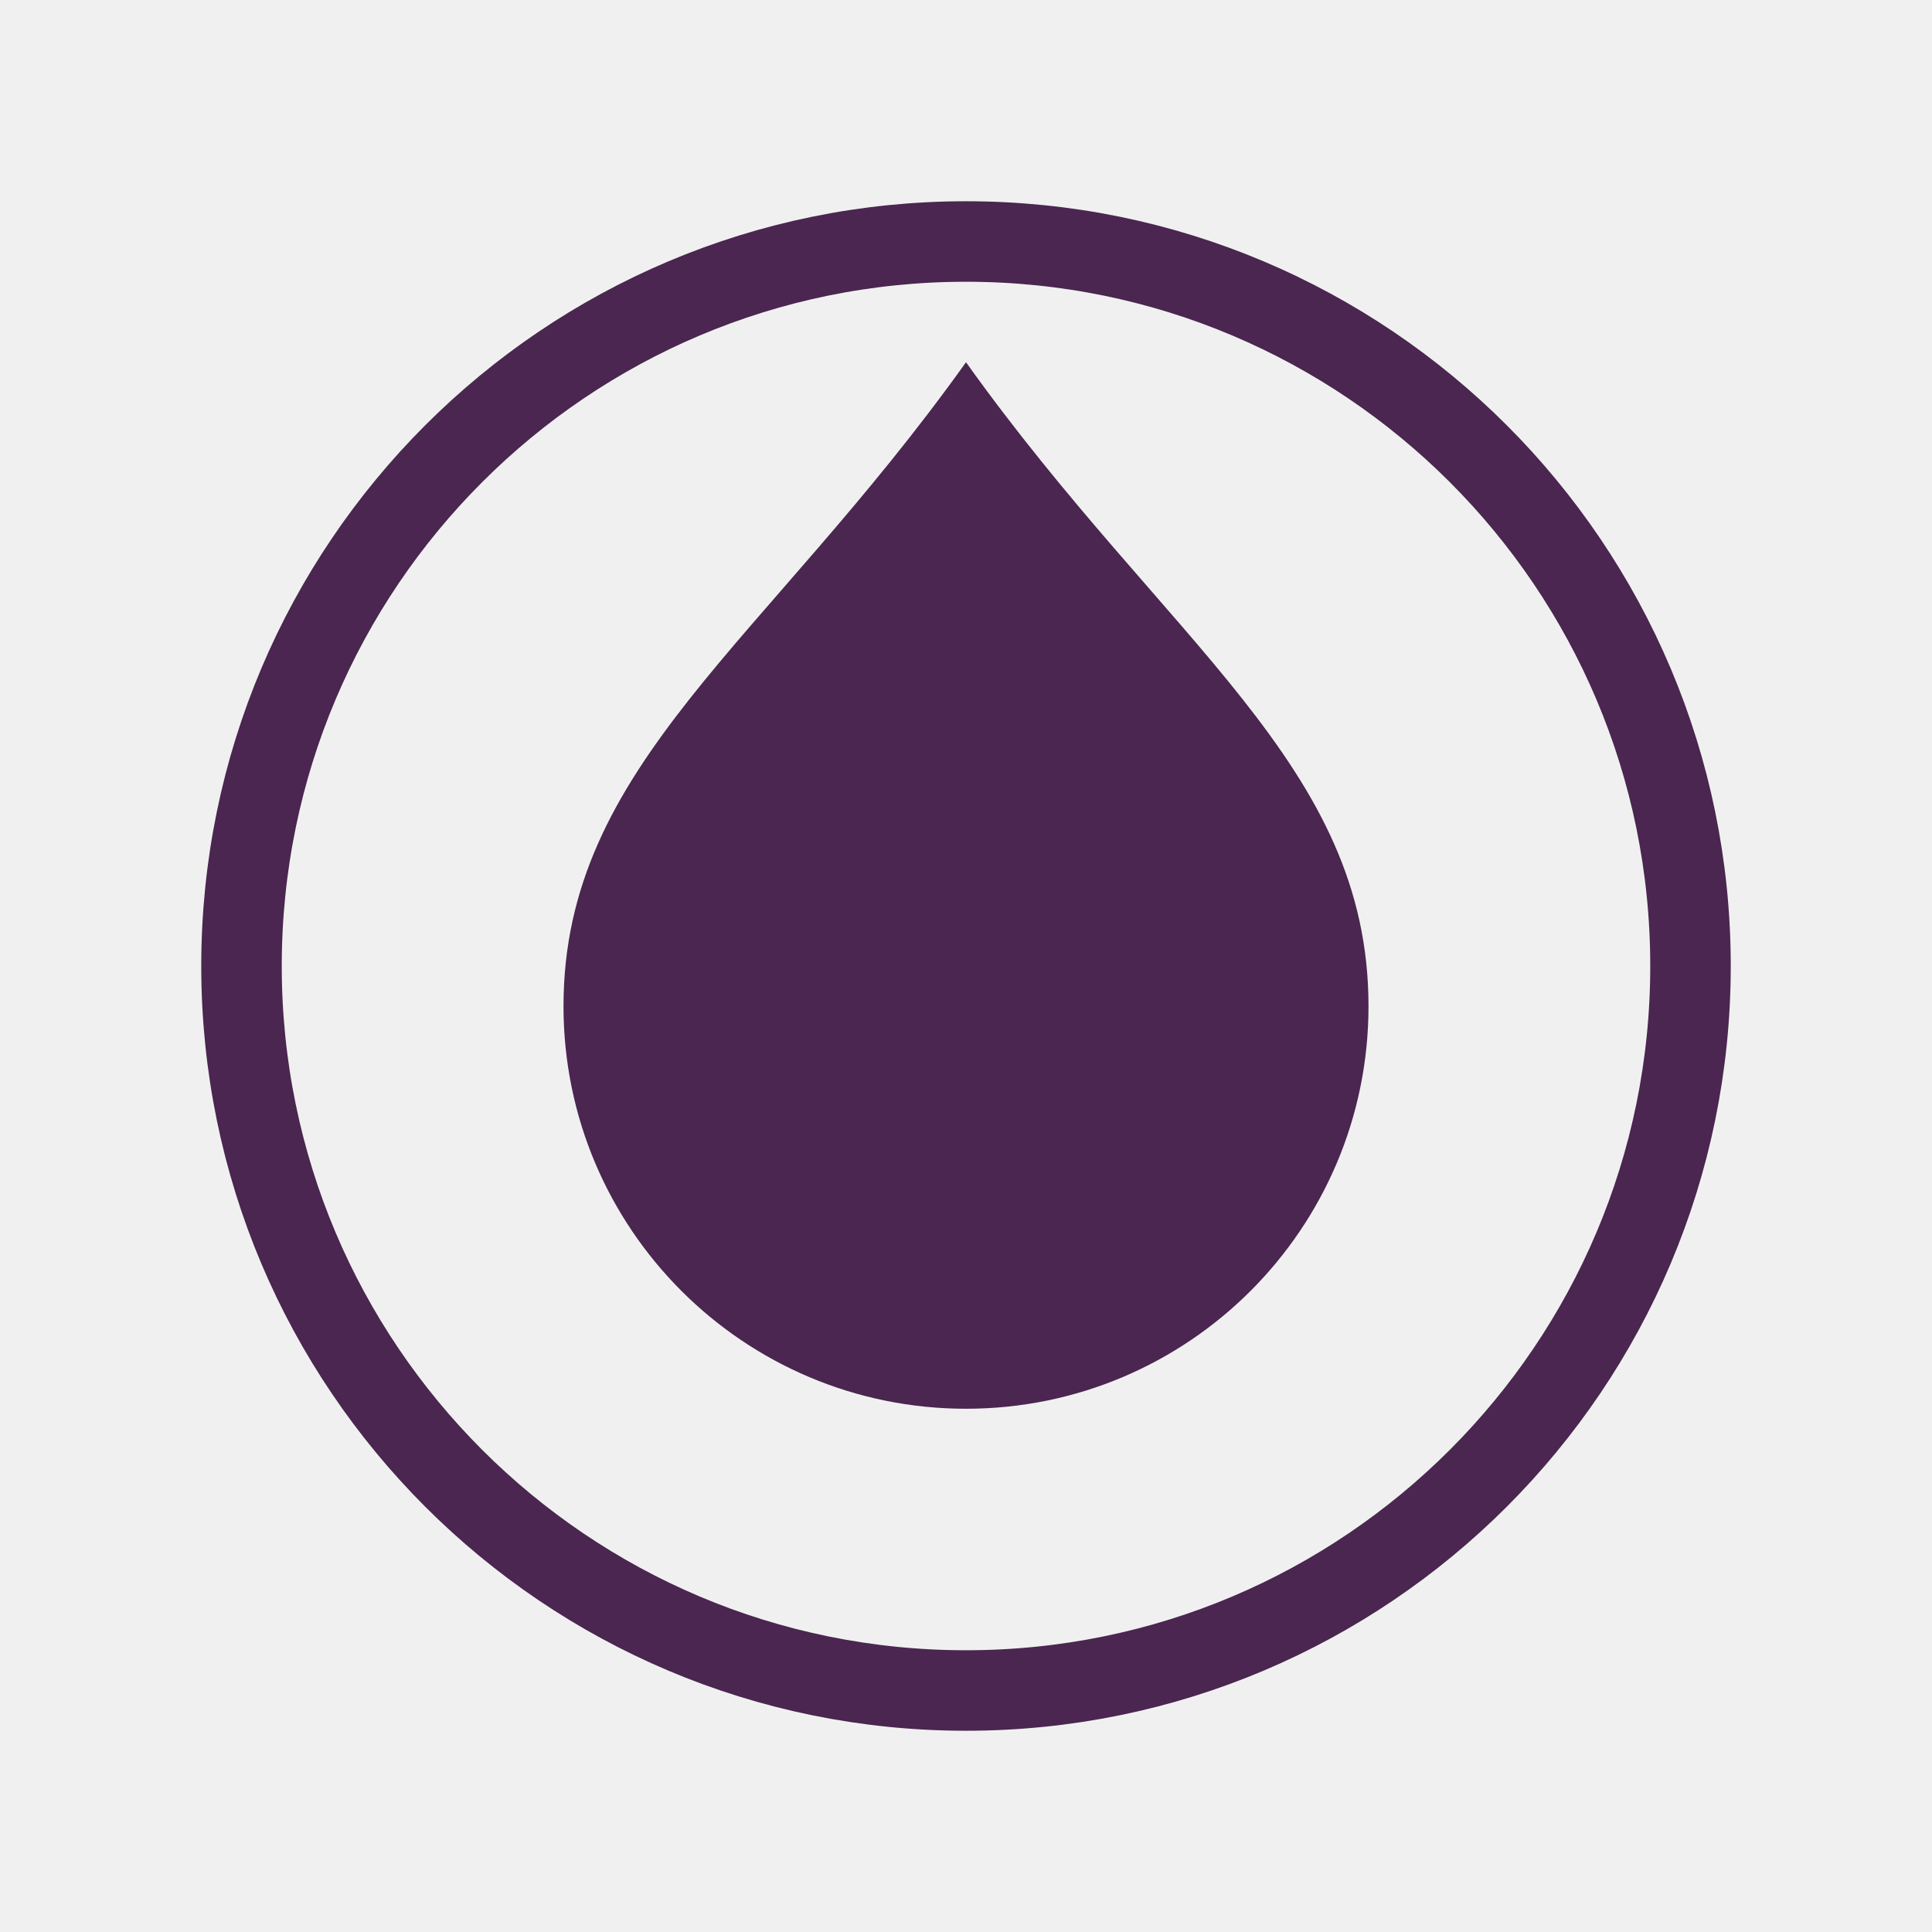
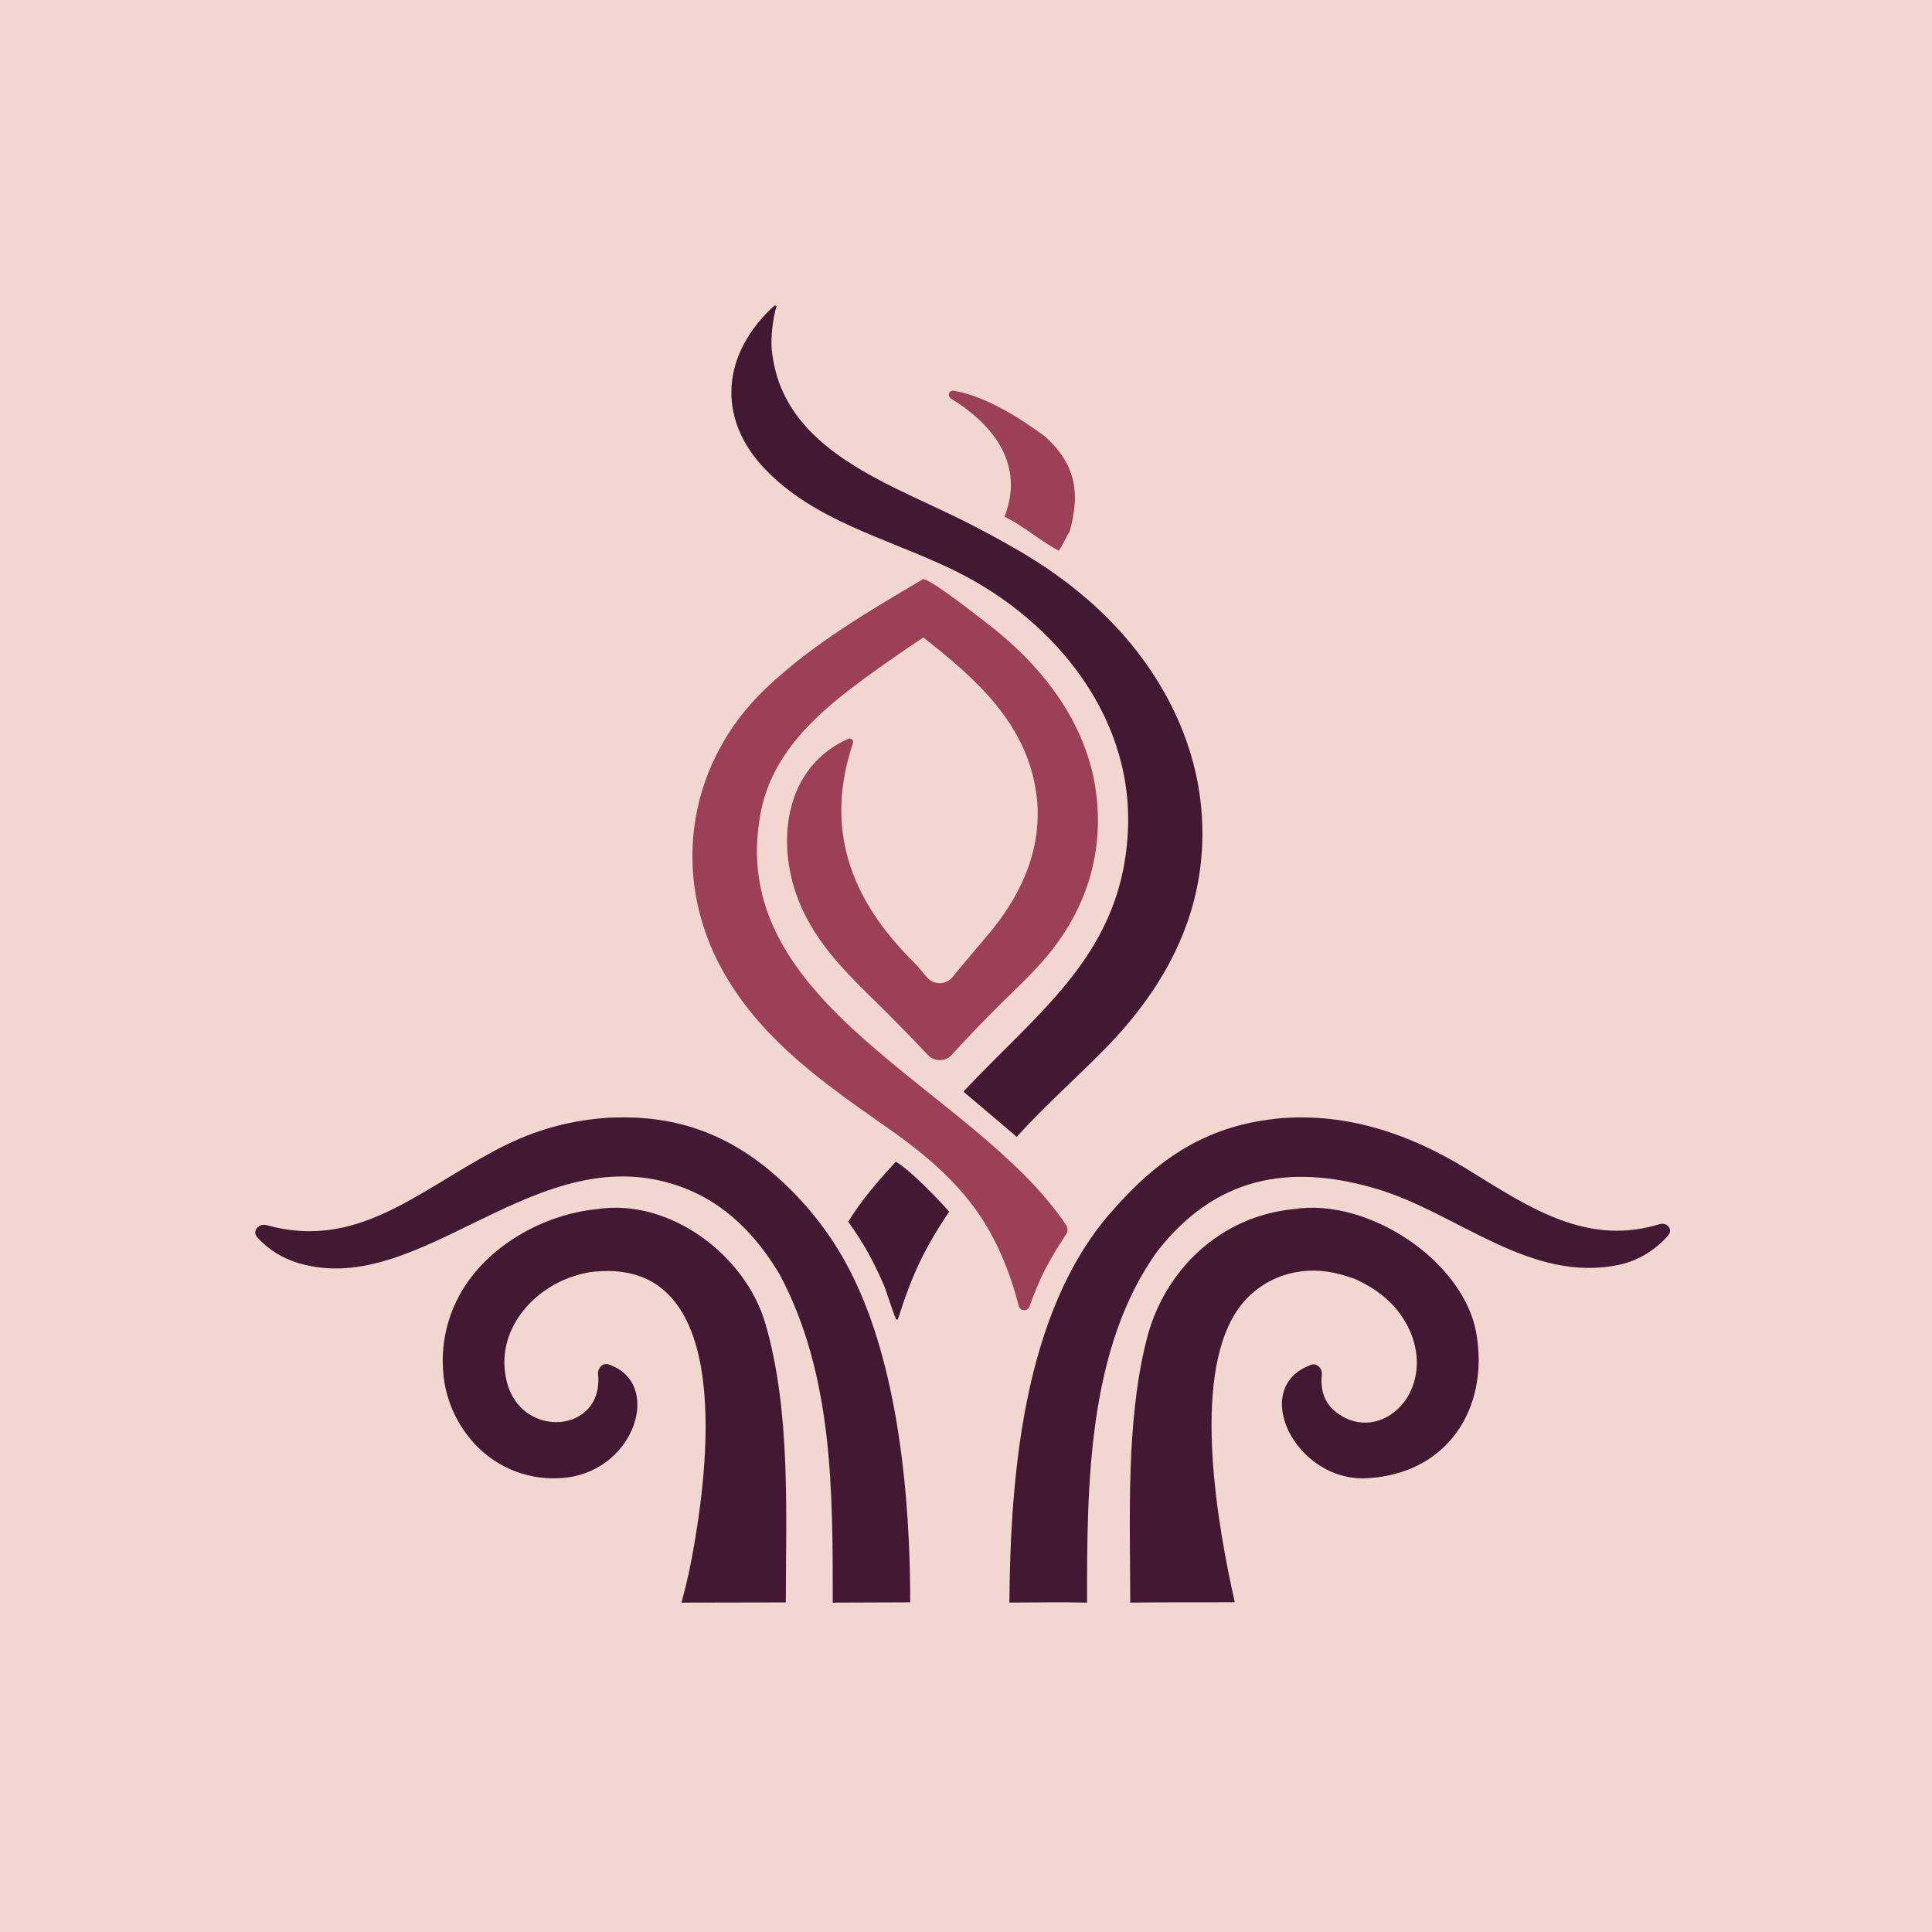
- <svg xmlns="http://www.w3.org/2000/svg" viewBox="0 0 48 48">
-   <circle cx="24" cy="24" r="18" fill="none" stroke="#4A2650" stroke-width="2" />
-   <path d="M24 9c-5 7-10 10-10 16a10 10 0 0 0 20 0c0-6-5-9-10-16Z" fill="#4A2650" />
+ <svg xmlns="http://www.w3.org/2000/svg" width="1091" height="1091" viewBox="0 0 1091 1091" fill="none">
+   <g clip-path="url(#clip0_1_55)">
+     <path d="M0 0H753.5H1091V593.5V1091H0V0Z" fill="#F2D7D0" />
+     <path d="M521.311 327C526.179 327.148 559.765 353.736 564.801 357.943C594.638 382.867 616.974 415.548 619.708 454.936C621.95 487.246 611.214 516.658 590.089 541.303C581.812 550.959 572.701 559.315 563.672 568.318C554.695 577.199 545.963 586.317 537.485 595.661C533.906 599.604 527.712 599.685 524.056 595.814C516.547 587.866 508.926 580.021 501.195 572.283C481.233 552.387 461.176 534.816 450.751 507.951C437.784 474.538 443.576 432.788 479.094 417.189C480.65 416.505 482.202 418.038 481.662 419.65C465.687 467.372 479.544 507.102 515.669 543.005C518.041 545.363 520.716 548.51 523.324 551.743C527.098 556.42 534.273 556.322 538.018 551.622C545.186 542.628 552.72 534.257 560.129 525.18C577.769 503.57 588.829 477.564 585.361 449.32C580.446 409.287 551.575 383.582 521.405 359.998C510.152 367.423 499.084 375.119 488.212 383.077C461.835 402.383 436.512 424.705 429.808 457.744C407.444 567.974 549.369 613.452 601.999 691.701C603.116 693.362 603.062 695.526 601.949 697.19C591.939 712.167 586.787 722.474 581.329 737.824C580.312 740.684 576.087 740.507 575.32 737.57C572.643 727.321 569.658 718.13 564.988 707.613C550.311 674.563 526.921 654.654 497.558 634.367C464.296 610.986 432.884 588.622 411.338 553.701C377.868 499.457 386.179 432.464 432.802 388.414C459.352 363.327 489.925 345.59 521.311 327Z" fill="#9B4057" />
+     <path d="M437.112 172.763C437.531 172.381 438.202 172.511 438.446 173.022C436.467 179.597 435.167 190.573 435.812 197.295C441.396 255.479 504.553 273.448 548.8 296.467C573.667 309.404 593.628 320.689 614.438 338.764C650.533 370.111 675.804 413.347 678.703 461.025C681.859 512.924 659.597 556.104 623.612 592.647C607.476 609.032 589.389 625.063 574.118 642L568.917 637.517L544.045 616.431C587.398 570.095 634.647 537.644 637.002 467.121C639.184 401.798 592.629 346.982 535.072 320.318C499.804 303.684 459.862 293.903 432.123 265.013C403.869 235.586 408.088 199.233 437.112 172.763Z" fill="#431833" />
+     <path d="M730.662 682.775C772.45 676.244 826.623 711.944 833.709 753.111C840.95 795.317 817.381 832.352 771.858 834.765C731.608 836.901 705.09 783.488 740.348 770.73C743.771 769.491 746.793 772.817 746.426 776.439C745.392 786.668 748.758 795.294 759.848 800.812C765.731 803.707 772.549 804.165 778.777 802.072C786.426 799.553 792.781 793.363 796.218 786.335C805.514 767.322 797.07 745.044 781.348 732.124C776.092 727.806 771.496 725.228 765.459 722.344C753.802 718.102 743.08 716.126 730.627 718.65C717.15 721.387 705.388 729.421 698.057 740.896C672.877 779.54 687.769 862.543 697.281 904.787C677.591 904.918 657.947 904.706 638.24 905C638.223 856.688 635.702 803.773 647.402 756.754C657.17 717.505 688.857 686.768 730.662 682.775Z" fill="#431833" />
+     <path d="M337.453 682.751C378.304 676.624 420.943 708.88 432.134 747.18C446.583 796.631 443.814 853.565 443.743 904.885L384.803 905C387.826 894.453 390.264 882.605 392.119 871.746C400.336 823.633 414.131 707.162 332.351 718.499C330.986 718.775 329.627 719.078 328.274 719.408C301.172 726.107 279 751.556 286.191 780.258C294.43 813.143 340.895 809.387 337.735 776.236C337.398 772.702 340.237 769.373 343.607 770.488C374.359 780.662 358.969 829.67 320.045 834.353C303.877 836.357 287.579 831.783 274.865 821.67C261.304 810.959 252.33 794.152 250.484 777.1C248.118 756.049 254.491 734.951 268.133 718.668C284.709 698.571 311.489 685.197 337.453 682.751Z" fill="#431833" />
+     <path d="M724.129 631.395C761.242 628.659 795.703 640.359 827.041 659.358C856.43 677.177 886.95 699.146 923.323 694.31C928.338 693.643 932.731 692.619 937.059 691.317C941.399 690.012 944.961 694.237 941.993 697.661C934.976 705.756 925.375 711.771 914.855 714.106C864.1 725.206 822.891 684.593 776.466 671.075C727.138 656.713 686.233 665.068 653.825 706.221C613.9 761.178 613.83 839.56 613.867 905C599.81 904.624 584.182 904.967 570 904.967C570.559 833.058 577.93 741.81 626.68 685.393C653.928 653.859 682.054 634.939 724.129 631.395Z" fill="#431833" />
+     <path d="M341.329 631.343C343.907 631.04 349.359 631.006 352.034 631C389.979 630.916 419.697 645.206 446.227 671.551C460.048 685.219 471.566 701.003 480.343 718.3C507.285 770.959 514.054 846.063 514 904.836L470.239 905C470.285 842.038 470.525 776.083 440.062 719.302C427.071 697.737 409.911 679.763 385.83 670.653C303.976 639.685 238.628 733.755 168.909 713.384C159.369 710.596 151.573 705.605 145.327 698.791C142.122 695.295 146.04 690.577 150.61 691.849C200.891 705.844 234.61 673.789 278.567 650.19C299.013 639.213 318.258 633.217 341.329 631.343Z" fill="#431833" />
+     <path d="M537.359 225.326C534.774 223.738 535.676 220.17 538.668 220.671C556.944 223.731 576.793 236.642 590.074 246.433C608.452 263.032 609.677 279.631 604.01 300.328C602.373 302.407 599.63 308.962 597.834 311C587.445 305.458 577.875 296.905 567.205 291.777C578.538 263.198 561.995 240.471 537.359 225.326Z" fill="#9B4057" />
+     <path d="M505.897 656C514.552 661.232 529.248 676.662 536 684.212C521.465 705.957 514.983 720.141 507.148 744.714C506.876 745.314 506.165 745.365 505.899 744.762C504.115 740.709 500.484 728.804 499.033 725.489C492.83 711.324 487.877 702.444 479 689.908C486.368 677.796 496.294 666.376 505.897 656Z" fill="#431833" />
+   </g>
+   <defs>
+     <clipPath id="clip0_1_55">
+       <rect width="1091" height="1091" fill="white" />
+     </clipPath>
+   </defs>
</svg>
